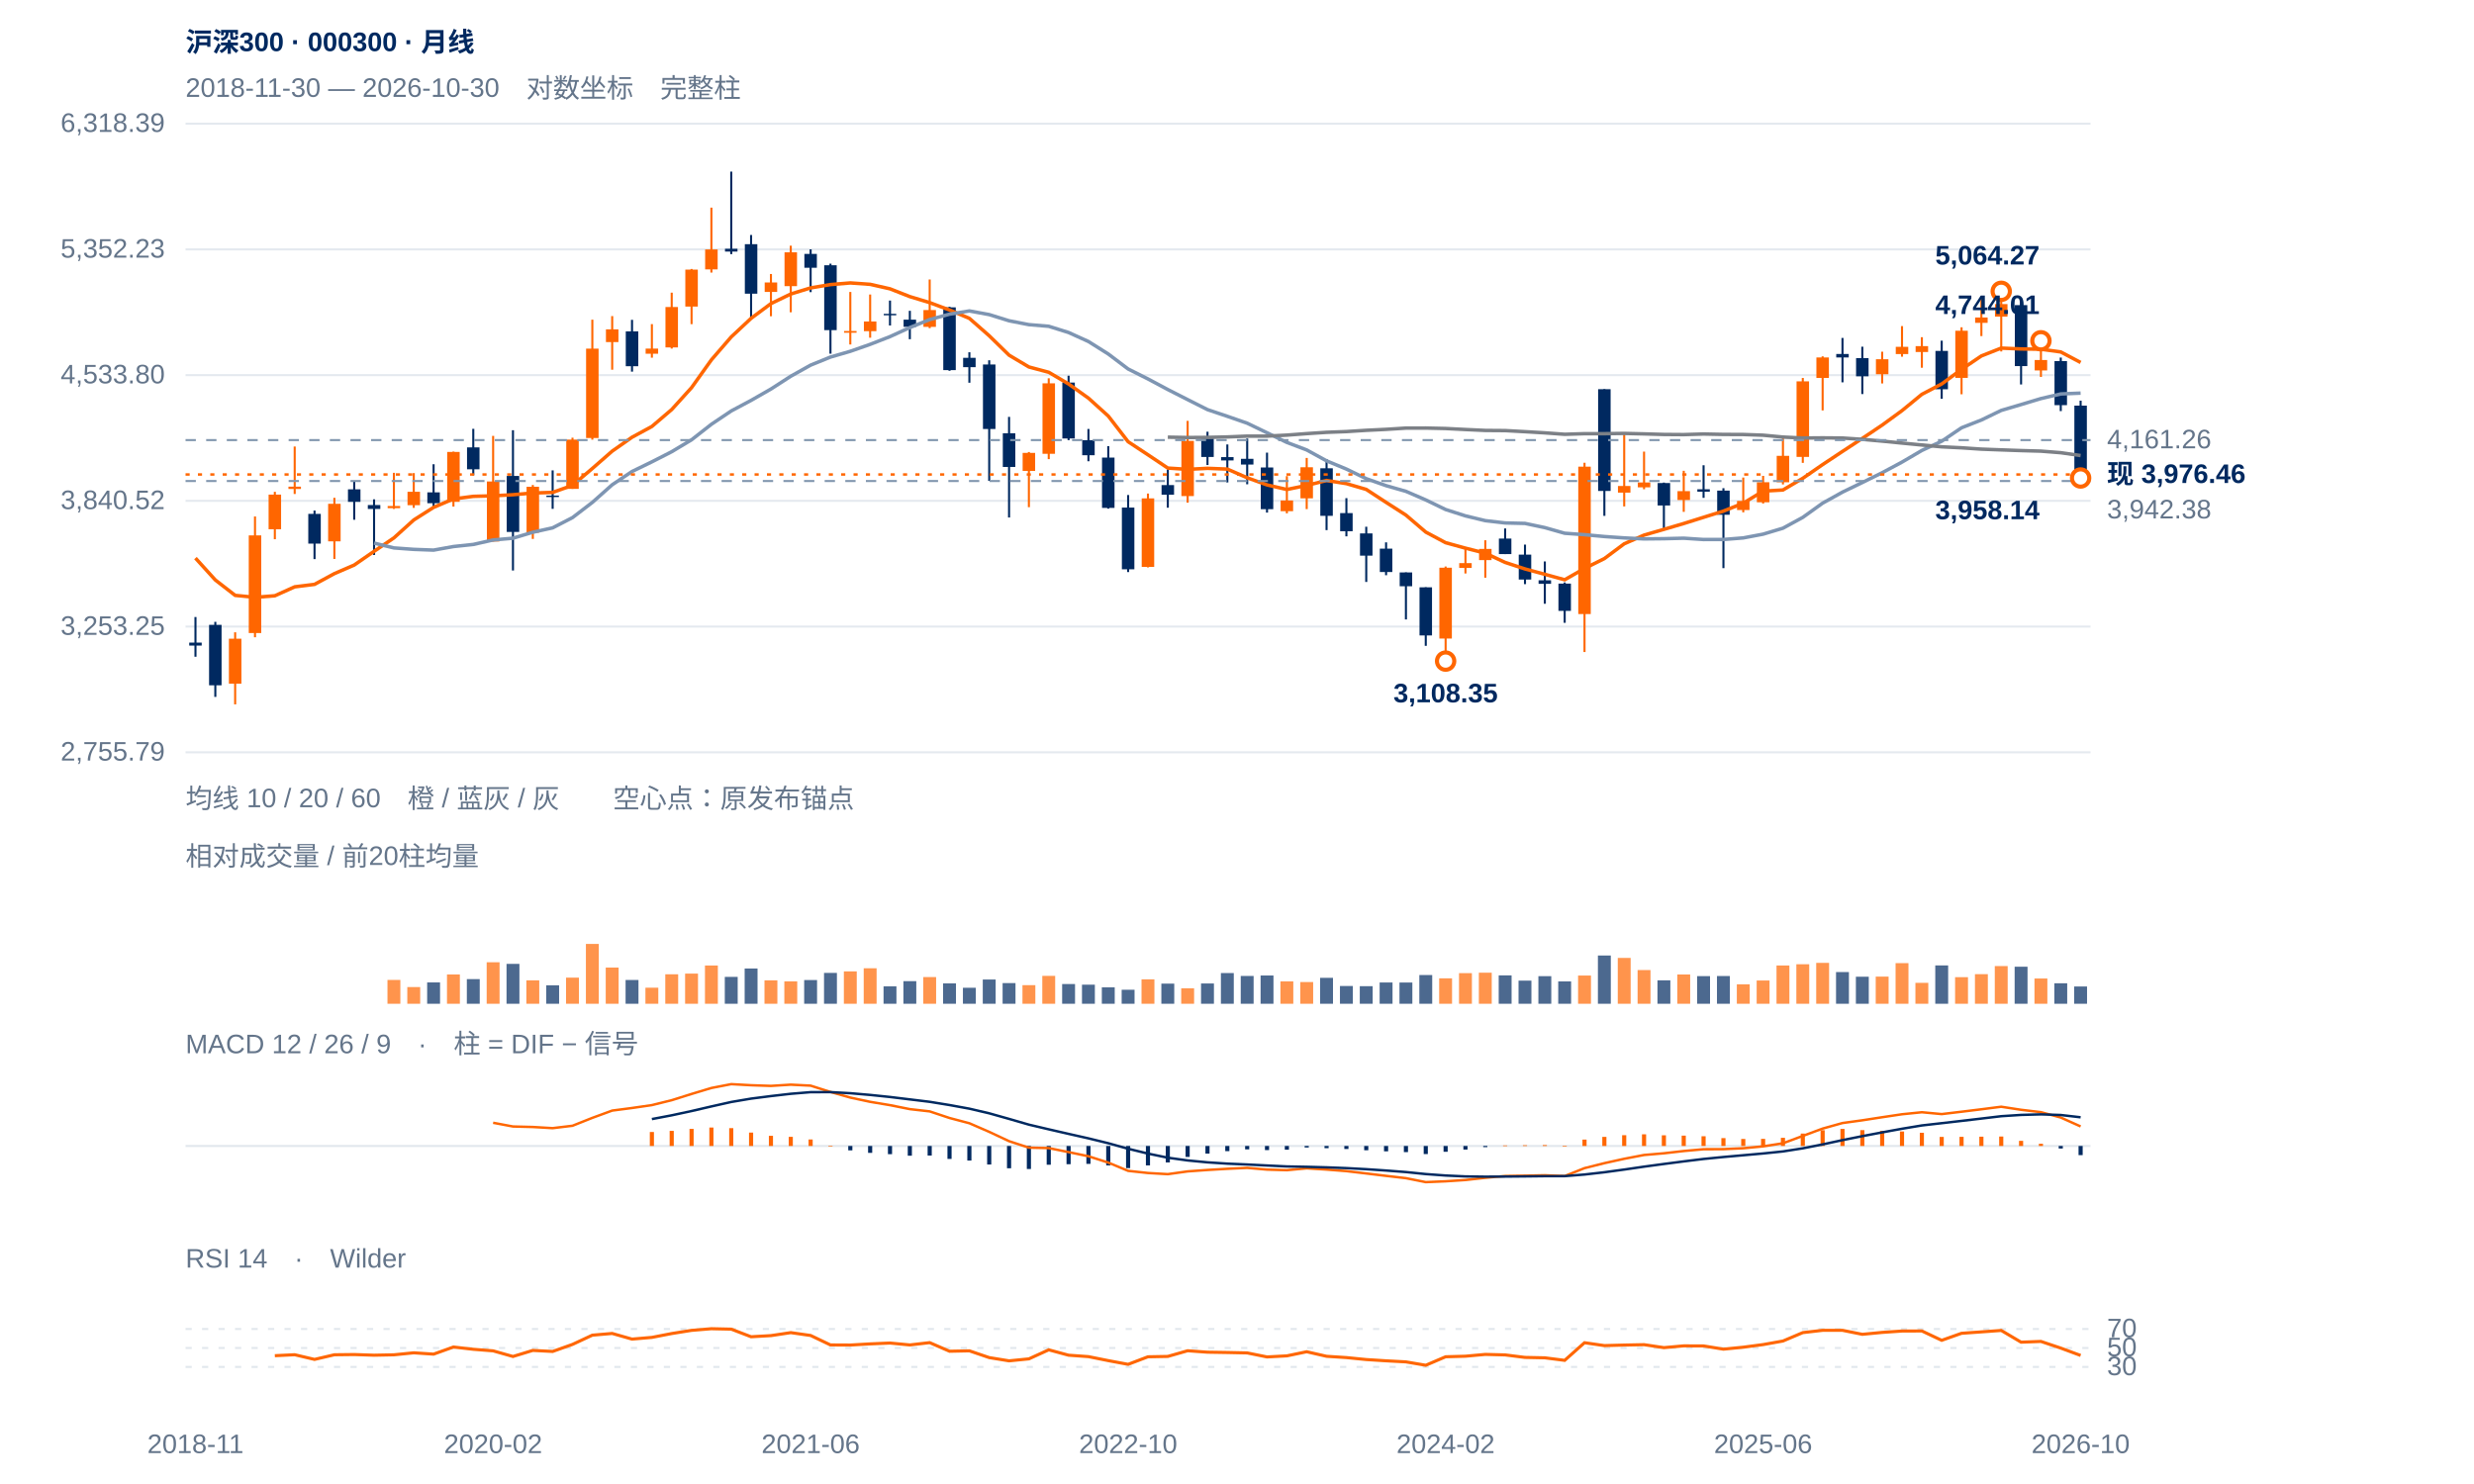
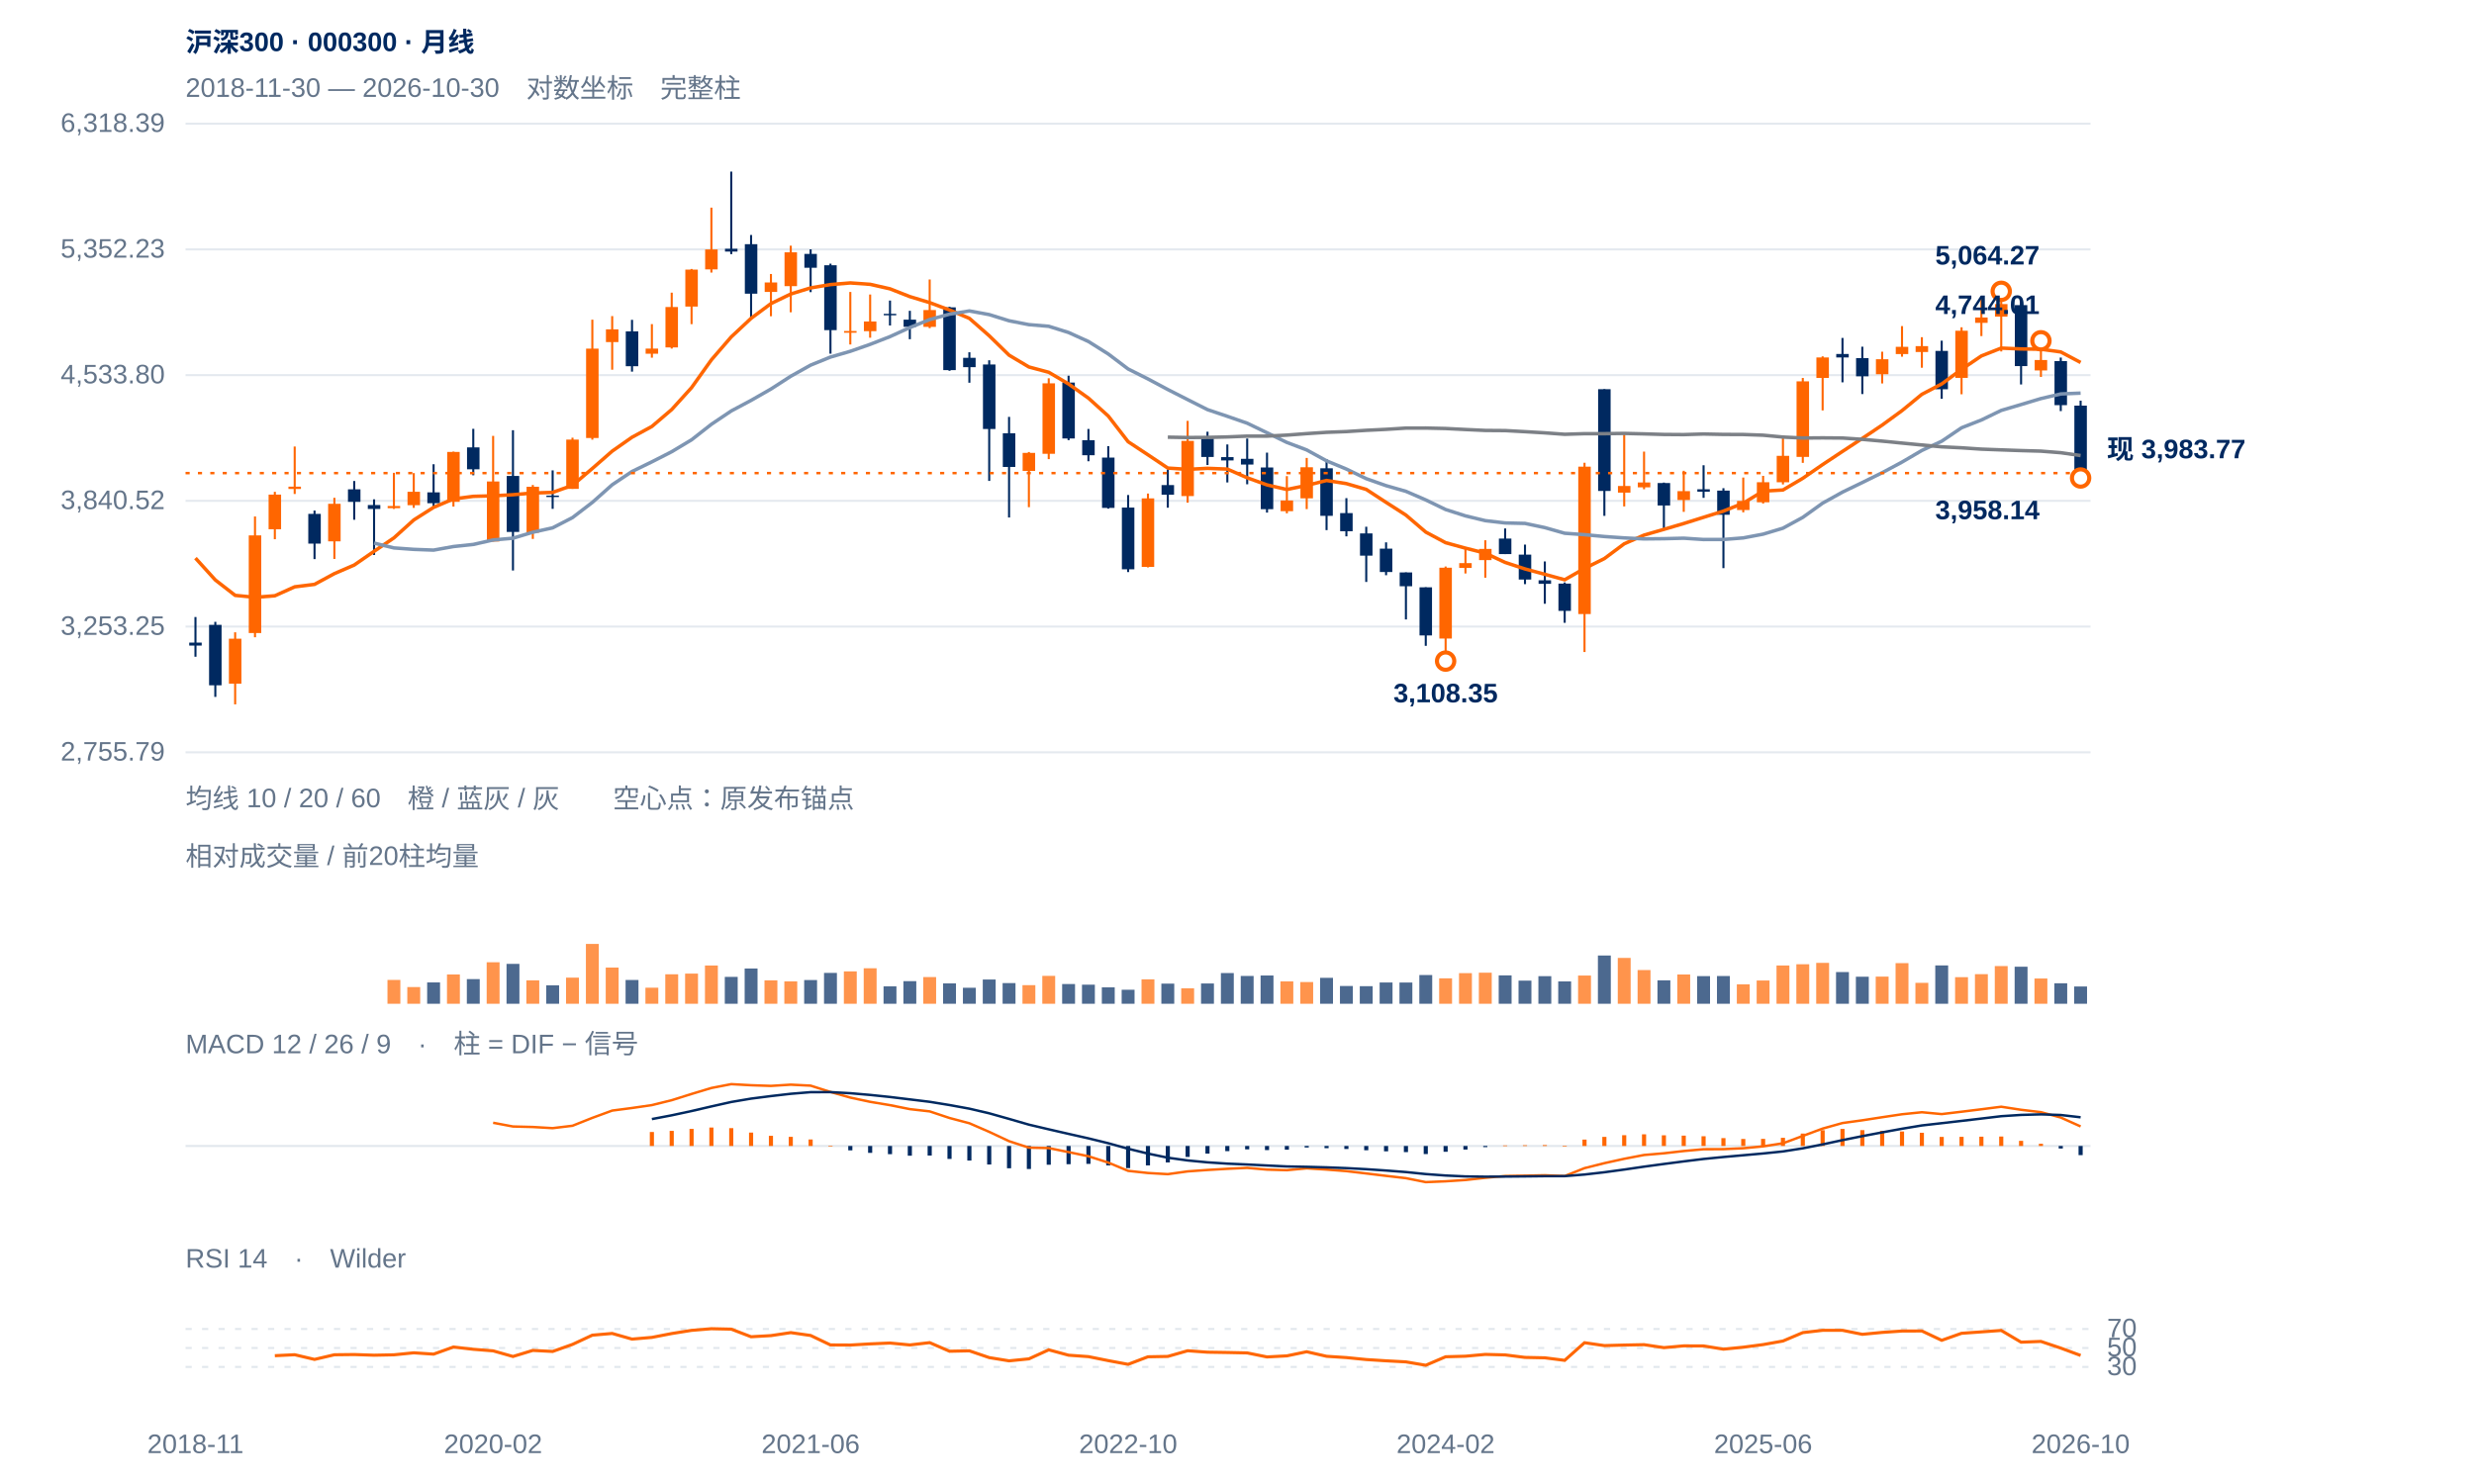
<svg xmlns="http://www.w3.org/2000/svg" viewBox="0 0 1200 720" role="img" aria-label="沪深300 月线 真实价格与结构">
  <style>text{font:13px Microsoft YaHei,Arial,sans-serif;fill:#64758a}.b{font-weight:700;fill:#002960}</style>
  <rect width="100%" height="100%" fill="#fff" />
  <text x="90.00" y="25.00" text-anchor="start" class="b">沪深300 · 000300 · 月线</text>
  <text x="90.00" y="47.00" text-anchor="start">2018-11-30 — 2026-10-30　对数坐标　完整柱</text>
  <polyline points="90.00,365.00 1014.00,365.00" fill="none" stroke="#e4e9ef" stroke-width="1" />
  <text x="80.00" y="369.00" text-anchor="end">2,755.79</text>
  <polyline points="90.00,304.00 1014.00,304.00" fill="none" stroke="#e4e9ef" stroke-width="1" />
  <text x="80.00" y="308.00" text-anchor="end">3,253.25</text>
  <polyline points="90.00,243.00 1014.00,243.00" fill="none" stroke="#e4e9ef" stroke-width="1" />
  <text x="80.00" y="247.00" text-anchor="end">3,840.52</text>
  <polyline points="90.00,182.00 1014.00,182.00" fill="none" stroke="#e4e9ef" stroke-width="1" />
  <text x="80.00" y="186.00" text-anchor="end">4,533.80</text>
  <polyline points="90.00,121.00 1014.00,121.00" fill="none" stroke="#e4e9ef" stroke-width="1" />
  <text x="80.00" y="125.00" text-anchor="end">5,352.23</text>
  <polyline points="90.00,60.00 1014.00,60.00" fill="none" stroke="#e4e9ef" stroke-width="1" />
  <text x="80.00" y="64.00" text-anchor="end">6,318.39</text>
  <g>
    <path d="M94.81,299.36V318.63" stroke="#002960" />
    <rect x="91.78" y="311.77" width="6.06" height="1.45" fill="#002960" />
  </g>
  <g>
    <path d="M104.44,301.70V338.12" stroke="#002960" />
    <rect x="101.41" y="303.16" width="6.06" height="29.33" fill="#002960" />
  </g>
  <g>
    <path d="M114.06,306.77V341.74" stroke="#FF6600" />
    <rect x="111.03" y="309.88" width="6.06" height="21.83" fill="#FF6600" />
  </g>
  <g>
    <path d="M123.69,250.58V309.18" stroke="#FF6600" />
    <rect x="120.66" y="259.76" width="6.06" height="47.37" fill="#FF6600" />
  </g>
  <g>
    <path d="M133.31,238.62V261.62" stroke="#FF6600" />
    <rect x="130.28" y="239.97" width="6.06" height="16.81" fill="#FF6600" />
  </g>
  <g>
    <path d="M142.94,216.64V239.67" stroke="#FF6600" />
    <rect x="139.91" y="236.11" width="6.06" height="1.13" fill="#FF6600" />
  </g>
  <g>
    <path d="M152.56,247.71V271.27" stroke="#002960" />
    <rect x="149.53" y="249.32" width="6.06" height="14.43" fill="#002960" />
  </g>
  <g>
    <path d="M162.19,241.51V271.19" stroke="#FF6600" />
    <rect x="159.16" y="244.43" width="6.06" height="18.22" fill="#FF6600" />
  </g>
  <g>
    <path d="M171.81,233.37V252.17" stroke="#002960" />
    <rect x="168.78" y="237.41" width="6.06" height="6.08" fill="#002960" />
  </g>
  <g>
    <path d="M181.44,242.26V269.25" stroke="#002960" />
    <rect x="178.41" y="245.03" width="6.06" height="1.90" fill="#002960" />
  </g>
  <g>
    <path d="M191.06,229.40V246.92" stroke="#FF6600" />
    <rect x="188.03" y="245.50" width="6.06" height="1.05" fill="#FF6600" />
  </g>
  <g>
    <path d="M200.69,229.54V246.41" stroke="#FF6600" />
    <rect x="197.66" y="238.60" width="6.06" height="6.50" fill="#FF6600" />
  </g>
  <g>
    <path d="M210.31,225.24V246.43" stroke="#002960" />
    <rect x="207.28" y="238.88" width="6.06" height="5.26" fill="#002960" />
  </g>
  <g>
    <path d="M219.94,219.13V245.78" stroke="#FF6600" />
    <rect x="216.91" y="219.27" width="6.06" height="24.20" fill="#FF6600" />
  </g>
  <g>
    <path d="M229.56,208.06V230.59" stroke="#002960" />
    <rect x="226.53" y="217.06" width="6.06" height="10.63" fill="#002960" />
  </g>
  <g>
    <path d="M239.19,211.48V262.72" stroke="#FF6600" />
    <rect x="236.16" y="233.60" width="6.06" height="29.12" fill="#FF6600" />
  </g>
  <g>
    <path d="M248.81,208.73V276.79" stroke="#002960" />
    <rect x="245.78" y="230.92" width="6.06" height="27.16" fill="#002960" />
  </g>
  <g>
    <path d="M258.44,235.31V261.47" stroke="#FF6600" />
    <rect x="255.41" y="236.17" width="6.06" height="22.30" fill="#FF6600" />
  </g>
  <g>
    <path d="M268.06,228.22V246.88" stroke="#002960" />
    <rect x="265.03" y="240.45" width="6.06" height="0.70" fill="#002960" />
  </g>
  <g>
    <path d="M277.69,212.36V237.19" stroke="#FF6600" />
    <rect x="274.66" y="213.28" width="6.06" height="23.91" fill="#FF6600" />
  </g>
  <g>
    <path d="M287.31,155.10V213.32" stroke="#FF6600" />
    <rect x="284.28" y="169.15" width="6.06" height="43.36" fill="#FF6600" />
  </g>
  <g>
    <path d="M296.94,153.36V179.38" stroke="#FF6600" />
    <rect x="293.91" y="159.79" width="6.06" height="6.18" fill="#FF6600" />
  </g>
  <g>
    <path d="M306.56,155.18V180.31" stroke="#002960" />
    <rect x="303.53" y="160.77" width="6.06" height="16.91" fill="#002960" />
  </g>
  <g>
    <path d="M316.19,157.25V173.54" stroke="#FF6600" />
    <rect x="313.16" y="169.13" width="6.06" height="2.49" fill="#FF6600" />
  </g>
  <g>
    <path d="M325.81,141.99V169.12" stroke="#FF6600" />
    <rect x="322.78" y="148.96" width="6.06" height="19.60" fill="#FF6600" />
  </g>
  <g>
    <path d="M335.44,130.50V157.27" stroke="#FF6600" />
    <rect x="332.41" y="130.81" width="6.06" height="17.93" fill="#FF6600" />
  </g>
  <g>
    <path d="M345.06,100.74V132.25" stroke="#FF6600" />
    <rect x="342.03" y="121.02" width="6.06" height="9.68" fill="#FF6600" />
  </g>
  <g>
    <path d="M354.69,83.26V123.30" stroke="#002960" />
    <rect x="351.66" y="120.68" width="6.06" height="1.38" fill="#002960" />
  </g>
  <g>
    <path d="M364.31,114.01V154.68" stroke="#002960" />
    <rect x="361.28" y="118.47" width="6.06" height="24.02" fill="#002960" />
  </g>
  <g>
    <path d="M373.94,132.94V153.43" stroke="#FF6600" />
    <rect x="370.91" y="137.05" width="6.06" height="4.59" fill="#FF6600" />
  </g>
  <g>
    <path d="M383.56,119.20V151.51" stroke="#FF6600" />
    <rect x="380.53" y="122.42" width="6.06" height="16.41" fill="#FF6600" />
  </g>
  <g>
    <path d="M393.19,120.97V141.74" stroke="#002960" />
    <rect x="390.16" y="123.19" width="6.06" height="6.72" fill="#002960" />
  </g>
  <g>
    <path d="M402.81,127.93V171.60" stroke="#002960" />
    <rect x="399.78" y="128.70" width="6.06" height="31.47" fill="#002960" />
  </g>
  <g>
    <path d="M412.44,141.65V167.14" stroke="#FF6600" />
    <rect x="409.41" y="160.60" width="6.06" height="0.83" fill="#FF6600" />
  </g>
  <g>
    <path d="M422.06,142.89V163.85" stroke="#FF6600" />
    <rect x="419.03" y="155.98" width="6.06" height="4.69" fill="#FF6600" />
  </g>
  <g>
    <path d="M431.69,145.83V157.92" stroke="#002960" />
    <rect x="428.66" y="152.27" width="6.06" height="0.70" fill="#002960" />
  </g>
  <g>
    <path d="M441.31,150.80V164.57" stroke="#002960" />
    <rect x="438.28" y="155.09" width="6.06" height="3.49" fill="#002960" />
  </g>
  <g>
    <path d="M450.94,135.60V159.20" stroke="#FF6600" />
    <rect x="447.91" y="150.43" width="6.06" height="8.16" fill="#FF6600" />
  </g>
  <g>
    <path d="M460.56,148.87V179.90" stroke="#002960" />
    <rect x="457.53" y="149.12" width="6.06" height="30.45" fill="#002960" />
  </g>
  <g>
    <path d="M470.19,170.91V185.69" stroke="#002960" />
    <rect x="467.16" y="173.60" width="6.06" height="4.54" fill="#002960" />
  </g>
  <g>
    <path d="M479.81,174.80V233.33" stroke="#002960" />
    <rect x="476.78" y="176.84" width="6.06" height="31.30" fill="#002960" />
  </g>
  <g>
    <path d="M489.44,202.26V251.07" stroke="#002960" />
    <rect x="486.41" y="210.21" width="6.06" height="16.34" fill="#002960" />
  </g>
  <g>
    <path d="M499.06,219.31V246.07" stroke="#FF6600" />
    <rect x="496.03" y="219.73" width="6.06" height="8.74" fill="#FF6600" />
  </g>
  <g>
    <path d="M508.69,183.53V222.76" stroke="#FF6600" />
    <rect x="505.66" y="185.98" width="6.06" height="34.19" fill="#FF6600" />
  </g>
  <g>
    <path d="M518.31,182.28V213.55" stroke="#002960" />
    <rect x="515.28" y="185.61" width="6.06" height="27.13" fill="#002960" />
  </g>
  <g>
    <path d="M527.94,208.12V223.79" stroke="#002960" />
    <rect x="524.91" y="213.57" width="6.06" height="7.30" fill="#002960" />
  </g>
  <g>
    <path d="M537.56,216.46V246.78" stroke="#002960" />
    <rect x="534.53" y="222.01" width="6.06" height="24.41" fill="#002960" />
  </g>
  <g>
    <path d="M547.19,240.17V277.55" stroke="#002960" />
    <rect x="544.16" y="246.26" width="6.06" height="29.95" fill="#002960" />
  </g>
  <g>
    <path d="M556.81,239.46V275.28" stroke="#FF6600" />
    <rect x="553.78" y="241.80" width="6.06" height="33.25" fill="#FF6600" />
  </g>
  <g>
    <path d="M566.44,227.74V246.32" stroke="#002960" />
    <rect x="563.41" y="235.35" width="6.06" height="4.68" fill="#002960" />
  </g>
  <g>
    <path d="M576.06,204.19V243.89" stroke="#FF6600" />
    <rect x="573.03" y="213.91" width="6.06" height="26.77" fill="#FF6600" />
  </g>
  <g>
    <path d="M585.69,209.46V225.62" stroke="#002960" />
    <rect x="582.66" y="212.73" width="6.06" height="8.98" fill="#002960" />
  </g>
  <g>
    <path d="M595.31,215.64V234.07" stroke="#002960" />
    <rect x="592.28" y="221.78" width="6.06" height="1.61" fill="#002960" />
  </g>
  <g>
    <path d="M604.94,212.77V234.96" stroke="#002960" />
    <rect x="601.91" y="222.61" width="6.06" height="2.78" fill="#002960" />
  </g>
  <g>
    <path d="M614.56,219.61V248.70" stroke="#002960" />
    <rect x="611.53" y="226.81" width="6.06" height="20.23" fill="#002960" />
  </g>
  <g>
    <path d="M624.19,231.00V249.05" stroke="#FF6600" />
    <rect x="621.16" y="242.82" width="6.06" height="5.19" fill="#FF6600" />
  </g>
  <g>
    <path d="M633.81,222.18V247.01" stroke="#FF6600" />
    <rect x="630.78" y="226.70" width="6.06" height="15.08" fill="#FF6600" />
  </g>
  <g>
    <path d="M643.44,222.73V257.20" stroke="#002960" />
    <rect x="640.41" y="227.20" width="6.06" height="23.07" fill="#002960" />
  </g>
  <g>
    <path d="M653.06,241.69V260.22" stroke="#002960" />
    <rect x="650.03" y="248.94" width="6.06" height="8.80" fill="#002960" />
  </g>
  <g>
    <path d="M662.69,255.56V282.35" stroke="#002960" />
    <rect x="659.66" y="258.80" width="6.06" height="10.79" fill="#002960" />
  </g>
  <g>
    <path d="M672.31,263.14V279.08" stroke="#002960" />
    <rect x="669.28" y="266.19" width="6.06" height="11.34" fill="#002960" />
  </g>
  <g>
    <path d="M681.94,277.73V300.54" stroke="#002960" />
    <rect x="678.91" y="277.73" width="6.06" height="6.70" fill="#002960" />
  </g>
  <g>
    <path d="M691.56,284.95V313.34" stroke="#002960" />
    <rect x="688.53" y="284.95" width="6.06" height="23.35" fill="#002960" />
  </g>
  <g>
    <path d="M701.19,274.86V320.75" stroke="#FF6600" />
    <rect x="698.16" y="275.44" width="6.06" height="34.37" fill="#FF6600" />
  </g>
  <g>
    <path d="M710.81,265.68V278.24" stroke="#FF6600" />
    <rect x="707.78" y="273.21" width="6.06" height="2.34" fill="#FF6600" />
  </g>
  <g>
    <path d="M720.44,262.12V280.29" stroke="#FF6600" />
    <rect x="717.41" y="266.32" width="6.06" height="5.43" fill="#FF6600" />
  </g>
  <g>
    <path d="M730.06,256.40V268.83" stroke="#002960" />
    <rect x="727.03" y="261.30" width="6.06" height="7.53" fill="#002960" />
  </g>
  <g>
    <path d="M739.69,264.23V283.41" stroke="#002960" />
    <rect x="736.66" y="269.09" width="6.06" height="12.09" fill="#002960" />
  </g>
  <g>
    <path d="M749.31,272.40V292.92" stroke="#002960" />
    <rect x="746.28" y="281.54" width="6.06" height="1.72" fill="#002960" />
  </g>
  <g>
    <path d="M758.94,282.59V302.17" stroke="#002960" />
    <rect x="755.91" y="283.15" width="6.06" height="13.23" fill="#002960" />
  </g>
  <g>
    <path d="M768.56,224.51V316.35" stroke="#FF6600" />
    <rect x="765.53" y="226.41" width="6.06" height="71.51" fill="#FF6600" />
  </g>
  <g>
    <path d="M778.19,188.83V250.28" stroke="#002960" />
    <rect x="775.16" y="188.83" width="6.06" height="49.37" fill="#002960" />
  </g>
  <g>
    <path d="M787.81,210.03V245.71" stroke="#FF6600" />
    <rect x="784.78" y="235.79" width="6.06" height="3.22" fill="#FF6600" />
  </g>
  <g>
    <path d="M797.44,219.11V237.37" stroke="#FF6600" />
    <rect x="794.41" y="234.08" width="6.06" height="2.36" fill="#FF6600" />
  </g>
  <g>
    <path d="M807.06,234.14V256.29" stroke="#002960" />
    <rect x="804.03" y="234.36" width="6.06" height="10.89" fill="#002960" />
  </g>
  <g>
    <path d="M816.69,228.42V248.34" stroke="#FF6600" />
    <rect x="813.66" y="238.29" width="6.06" height="4.31" fill="#FF6600" />
  </g>
  <g>
    <path d="M826.31,225.73V241.55" stroke="#002960" />
    <rect x="823.28" y="237.38" width="6.06" height="1.17" fill="#002960" />
  </g>
  <g>
    <path d="M835.94,236.86V275.65" stroke="#002960" />
    <rect x="832.91" y="238.03" width="6.06" height="11.72" fill="#002960" />
  </g>
  <g>
    <path d="M845.56,231.69V248.57" stroke="#FF6600" />
    <rect x="842.53" y="243.03" width="6.06" height="4.42" fill="#FF6600" />
  </g>
  <g>
    <path d="M855.19,230.88V244.29" stroke="#FF6600" />
    <rect x="852.16" y="233.97" width="6.06" height="9.71" fill="#FF6600" />
  </g>
  <g>
    <path d="M864.81,211.41V235.03" stroke="#FF6600" />
    <rect x="861.78" y="221.16" width="6.06" height="12.82" fill="#FF6600" />
  </g>
  <g>
    <path d="M874.44,183.38V224.57" stroke="#FF6600" />
    <rect x="871.41" y="185.02" width="6.06" height="36.66" fill="#FF6600" />
  </g>
  <g>
    <path d="M884.06,172.89V199.12" stroke="#FF6600" />
    <rect x="881.03" y="173.43" width="6.06" height="9.94" fill="#FF6600" />
  </g>
  <g>
    <path d="M893.69,163.96V185.50" stroke="#002960" />
    <rect x="890.66" y="171.74" width="6.06" height="1.69" fill="#002960" />
  </g>
  <g>
    <path d="M903.31,168.21V191.19" stroke="#002960" />
    <rect x="900.28" y="173.75" width="6.06" height="8.83" fill="#002960" />
  </g>
  <g>
    <path d="M912.94,170.64V186.04" stroke="#FF6600" />
    <rect x="909.91" y="174.29" width="6.06" height="7.28" fill="#FF6600" />
  </g>
  <g>
    <path d="M922.56,158.21V173.06" stroke="#FF6600" />
    <rect x="919.53" y="168.27" width="6.06" height="3.51" fill="#FF6600" />
  </g>
  <g>
    <path d="M932.19,163.60V178.42" stroke="#FF6600" />
    <rect x="929.16" y="167.93" width="6.06" height="2.85" fill="#FF6600" />
  </g>
  <g>
    <path d="M941.81,165.29V193.49" stroke="#002960" />
    <rect x="938.78" y="170.25" width="6.06" height="18.60" fill="#002960" />
  </g>
  <g>
    <path d="M951.44,158.79V191.29" stroke="#FF6600" />
    <rect x="948.41" y="160.47" width="6.06" height="22.87" fill="#FF6600" />
  </g>
  <g>
    <path d="M961.06,143.79V163.06" stroke="#FF6600" />
    <rect x="958.03" y="154.04" width="6.06" height="2.60" fill="#FF6600" />
  </g>
  <g>
    <path d="M970.69,141.33V170.52" stroke="#FF6600" />
    <rect x="967.66" y="147.54" width="6.06" height="6.07" fill="#FF6600" />
  </g>
  <g>
    <path d="M980.31,144.75V186.53" stroke="#002960" />
    <rect x="977.28" y="148.04" width="6.06" height="29.58" fill="#002960" />
  </g>
  <g>
    <path d="M989.94,165.34V182.87" stroke="#FF6600" />
    <rect x="986.91" y="174.67" width="6.06" height="5.06" fill="#FF6600" />
  </g>
  <g>
    <path d="M999.56,173.48V199.45" stroke="#002960" />
    <rect x="996.53" y="175.18" width="6.06" height="21.39" fill="#002960" />
  </g>
  <g>
    <path d="M1009.19,194.39V231.91" stroke="#002960" />
    <rect x="1006.16" y="196.80" width="6.06" height="32.58" fill="#002960" />
  </g>
  <polyline points="94.81,270.78 104.44,281.39 114.06,288.86 123.69,289.81 133.31,289.05 142.94,284.72 152.56,283.52 162.19,278.31 171.81,274.15 181.44,267.49 191.06,260.98 200.69,252.28 210.31,246.17 219.94,242.07 229.56,240.82 239.19,240.56 248.81,240.03 258.44,239.20 268.06,238.90 277.69,235.47 287.31,227.30 296.94,218.88 306.56,212.14 316.19,206.91 325.81,198.70 335.44,188.07 345.06,174.59 354.69,163.45 364.31,154.45 373.94,147.30 383.56,142.64 393.19,139.68 402.81,138.07 412.44,137.27 422.06,137.95 431.69,140.13 441.31,143.91 450.94,146.82 460.56,150.41 470.19,154.46 479.81,162.90 489.44,172.31 499.06,178.04 508.69,180.62 518.31,186.29 527.94,193.16 537.56,201.85 547.19,214.31 556.81,220.65 566.44,227.10 576.06,227.71 585.69,227.22 595.31,227.59 604.94,231.80 614.56,235.26 624.19,237.49 633.81,235.51 643.44,233.12 653.06,234.64 662.69,237.45 672.31,243.73 681.94,249.91 691.56,258.15 701.19,263.30 710.81,265.95 720.44,268.38 730.06,272.87 739.69,276.03 749.31,278.63 758.94,281.29 768.56,275.79 778.19,271.01 787.81,263.84 797.44,259.62 807.06,256.83 816.69,254.00 826.31,250.98 835.94,247.97 845.56,244.13 855.19,238.28 864.81,237.73 874.44,232.06 884.06,225.40 893.69,219.01 903.31,212.70 912.94,206.24 922.56,199.22 932.19,191.31 941.81,186.28 951.44,179.20 961.06,172.69 970.69,168.89 980.31,169.30 989.94,169.43 999.56,170.75 1009.19,175.86" fill="none" stroke="#FF6600" stroke-width="1.7" />
  <polyline points="181.44,263.50 191.06,265.84 200.69,266.54 210.31,266.90 219.94,265.17 229.56,264.15 239.19,261.98 248.81,261.13 258.44,258.23 268.06,256.10 277.69,251.13 287.31,243.76 296.94,235.20 306.56,228.76 316.19,224.07 325.81,219.16 335.44,213.38 345.06,205.85 354.69,199.38 364.31,194.26 373.94,188.75 383.56,182.54 393.19,177.15 402.81,173.24 412.44,170.44 422.06,167.07 431.69,163.32 441.31,158.93 450.94,155.04 460.56,152.42 470.19,150.86 479.81,152.63 489.44,155.63 499.06,157.51 508.69,158.31 518.31,161.32 527.94,165.69 537.56,171.74 547.19,179.02 556.81,183.85 566.44,188.99 576.06,193.88 585.69,198.74 595.31,201.98 604.94,205.32 614.56,209.96 624.19,214.66 633.81,218.30 643.44,223.59 653.06,227.58 662.69,232.24 672.31,235.63 681.94,238.39 691.56,242.55 701.19,247.21 710.81,250.29 720.44,252.61 730.06,253.72 739.69,253.95 749.31,255.98 758.94,258.72 768.56,259.41 778.19,260.31 787.81,260.98 797.44,261.46 807.06,261.36 816.69,261.12 826.31,261.76 835.94,261.74 845.56,260.98 855.19,259.16 864.81,256.27 874.44,251.02 884.06,244.11 893.69,238.76 903.31,234.11 912.94,229.35 922.56,224.19 932.19,218.55 941.81,214.07 951.44,207.55 961.06,203.77 970.69,199.12 980.31,196.28 989.94,193.38 999.56,191.13 1009.19,190.73" fill="none" stroke="#7e95b2" stroke-width="1.7" />
  <polyline points="566.44,212.10 576.06,212.28 585.69,212.21 595.31,211.99 604.94,211.59 614.56,211.59 624.19,211.11 633.81,210.38 643.44,209.75 653.06,209.39 662.69,208.78 672.31,208.31 681.94,207.70 691.56,207.68 701.19,207.90 710.81,208.39 720.44,208.84 730.06,208.91 739.69,209.44 749.31,210.01 758.94,210.71 768.56,210.41 778.19,210.41 787.81,210.28 797.44,210.51 807.06,210.79 816.69,210.86 826.31,210.57 835.94,210.77 845.56,210.81 855.19,211.15 864.81,212.05 874.44,212.52 884.06,212.44 893.69,212.52 903.31,213.16 912.94,214.02 922.56,214.97 932.19,215.90 941.81,216.79 951.44,217.26 961.06,217.91 970.69,218.27 980.31,218.61 989.94,218.88 999.56,219.64 1009.19,221.02" fill="none" stroke="#7c8086" stroke-width="1.7" />
-   <polyline points="90.00,233.38 1014.00,233.38" fill="none" stroke="#8196ae" stroke-width="1" stroke-dasharray="5 5" />
-   <text x="1022.00" y="251.52" text-anchor="start">3,942.38</text>
-   <polyline points="90.00,213.52 1014.00,213.52" fill="none" stroke="#8196ae" stroke-width="1" stroke-dasharray="5 5" />
-   <text x="1022.00" y="217.52" text-anchor="start">4,161.26</text>
-   <polyline points="90.00,230.21 1014.00,230.21" fill="none" stroke="#FF6600" stroke-width="1.2" stroke-dasharray="2 4" />
-   <text x="1022.00" y="234.52" text-anchor="start" class="b">现 3,976.46</text>
+   <polyline points="90.00,229.54 1014.00,229.54" fill="none" stroke="#FF6600" stroke-width="1.2" stroke-dasharray="2 4" />
+   <text x="1022.00" y="222.54" text-anchor="start" class="b">现 3,983.77</text>
  <circle cx="701.19" cy="320.75" r="4.2" fill="#fff" stroke="#FF6600" stroke-width="2" />
  <text x="701.19" y="340.75" text-anchor="middle" class="b">3,108.35</text>
  <circle cx="970.69" cy="141.33" r="4.2" fill="#fff" stroke="#FF6600" stroke-width="2" />
  <text x="964.00" y="128.33" text-anchor="middle" class="b">5,064.27</text>
  <circle cx="989.94" cy="165.34" r="4.2" fill="#fff" stroke="#FF6600" stroke-width="2" />
  <text x="964.00" y="152.34" text-anchor="middle" class="b">4,744.01</text>
  <circle cx="1009.19" cy="231.91" r="4.2" fill="#fff" stroke="#FF6600" stroke-width="2" />
  <text x="964.00" y="251.91" text-anchor="middle" class="b">3,958.14</text>
  <text x="90.00" y="392.00" text-anchor="start">均线 10 / 20 / 60　橙 / 蓝灰 / 灰　　空心点：原发布锚点</text>
  <text x="90.00" y="420.00" text-anchor="start">相对成交量 / 前20柱均量</text>
  <rect x="187.94" y="475.44" width="6.25" height="11.56" fill="#FF6600" opacity=".7" />
  <rect x="197.56" y="478.90" width="6.25" height="8.10" fill="#FF6600" opacity=".7" />
  <rect x="207.19" y="476.65" width="6.25" height="10.35" fill="#002960" opacity=".7" />
  <rect x="216.81" y="472.79" width="6.25" height="14.21" fill="#FF6600" opacity=".7" />
  <rect x="226.44" y="475.04" width="6.25" height="11.96" fill="#002960" opacity=".7" />
  <rect x="236.06" y="466.86" width="6.25" height="20.14" fill="#FF6600" opacity=".7" />
  <rect x="245.69" y="467.65" width="6.25" height="19.35" fill="#002960" opacity=".7" />
  <rect x="255.31" y="475.64" width="6.25" height="11.36" fill="#FF6600" opacity=".7" />
  <rect x="264.94" y="478.05" width="6.25" height="8.95" fill="#002960" opacity=".7" />
  <rect x="274.56" y="474.33" width="6.25" height="12.67" fill="#FF6600" opacity=".7" />
  <rect x="284.19" y="457.97" width="6.25" height="29.03" fill="#FF6600" opacity=".7" />
  <rect x="293.81" y="469.44" width="6.25" height="17.56" fill="#FF6600" opacity=".7" />
  <rect x="303.44" y="475.46" width="6.25" height="11.54" fill="#002960" opacity=".7" />
  <rect x="313.06" y="479.21" width="6.25" height="7.79" fill="#FF6600" opacity=".7" />
  <rect x="322.69" y="472.70" width="6.25" height="14.30" fill="#FF6600" opacity=".7" />
  <rect x="332.31" y="472.37" width="6.25" height="14.63" fill="#FF6600" opacity=".7" />
  <rect x="341.94" y="468.44" width="6.25" height="18.56" fill="#FF6600" opacity=".7" />
  <rect x="351.56" y="473.96" width="6.25" height="13.04" fill="#002960" opacity=".7" />
  <rect x="361.19" y="469.90" width="6.25" height="17.10" fill="#002960" opacity=".7" />
  <rect x="370.81" y="475.64" width="6.25" height="11.36" fill="#FF6600" opacity=".7" />
  <rect x="380.44" y="476.14" width="6.25" height="10.86" fill="#FF6600" opacity=".7" />
  <rect x="390.06" y="475.49" width="6.25" height="11.51" fill="#002960" opacity=".7" />
  <rect x="399.69" y="472.03" width="6.25" height="14.97" fill="#002960" opacity=".7" />
  <rect x="409.31" y="471.29" width="6.25" height="15.71" fill="#FF6600" opacity=".7" />
  <rect x="418.94" y="469.78" width="6.25" height="17.22" fill="#FF6600" opacity=".7" />
  <rect x="428.56" y="478.55" width="6.25" height="8.45" fill="#002960" opacity=".7" />
  <rect x="438.19" y="476.03" width="6.25" height="10.97" fill="#002960" opacity=".7" />
  <rect x="447.81" y="474.05" width="6.25" height="12.95" fill="#FF6600" opacity=".7" />
  <rect x="457.44" y="477.12" width="6.25" height="9.88" fill="#002960" opacity=".7" />
  <rect x="467.06" y="479.24" width="6.25" height="7.76" fill="#002960" opacity=".7" />
  <rect x="476.69" y="475.24" width="6.25" height="11.76" fill="#002960" opacity=".7" />
  <rect x="486.31" y="476.97" width="6.25" height="10.03" fill="#002960" opacity=".7" />
  <rect x="495.94" y="477.97" width="6.25" height="9.03" fill="#FF6600" opacity=".7" />
  <rect x="505.56" y="473.47" width="6.25" height="13.53" fill="#FF6600" opacity=".7" />
  <rect x="515.19" y="477.43" width="6.25" height="9.57" fill="#002960" opacity=".7" />
  <rect x="524.81" y="477.74" width="6.25" height="9.26" fill="#002960" opacity=".7" />
  <rect x="534.44" y="479.04" width="6.25" height="7.96" fill="#002960" opacity=".7" />
  <rect x="544.06" y="480.20" width="6.25" height="6.80" fill="#002960" opacity=".7" />
  <rect x="553.69" y="475.15" width="6.25" height="11.85" fill="#FF6600" opacity=".7" />
  <rect x="563.31" y="477.23" width="6.25" height="9.77" fill="#002960" opacity=".7" />
  <rect x="572.94" y="479.51" width="6.25" height="7.49" fill="#FF6600" opacity=".7" />
  <rect x="582.56" y="477.16" width="6.25" height="9.84" fill="#002960" opacity=".7" />
  <rect x="592.19" y="472.10" width="6.25" height="14.90" fill="#002960" opacity=".7" />
  <rect x="601.81" y="473.51" width="6.25" height="13.49" fill="#002960" opacity=".7" />
  <rect x="611.44" y="473.29" width="6.25" height="13.71" fill="#002960" opacity=".7" />
  <rect x="621.06" y="476.15" width="6.25" height="10.85" fill="#FF6600" opacity=".7" />
  <rect x="630.69" y="476.46" width="6.25" height="10.54" fill="#FF6600" opacity=".7" />
  <rect x="640.31" y="474.42" width="6.25" height="12.58" fill="#002960" opacity=".7" />
  <rect x="649.94" y="478.38" width="6.25" height="8.62" fill="#002960" opacity=".7" />
  <rect x="659.56" y="478.47" width="6.25" height="8.53" fill="#002960" opacity=".7" />
  <rect x="669.19" y="476.68" width="6.25" height="10.32" fill="#002960" opacity=".7" />
  <rect x="678.81" y="476.70" width="6.25" height="10.30" fill="#002960" opacity=".7" />
  <rect x="688.44" y="473.06" width="6.25" height="13.94" fill="#002960" opacity=".7" />
  <rect x="698.06" y="474.66" width="6.25" height="12.34" fill="#FF6600" opacity=".7" />
  <rect x="707.69" y="472.14" width="6.25" height="14.86" fill="#FF6600" opacity=".7" />
  <rect x="717.31" y="471.93" width="6.25" height="15.07" fill="#FF6600" opacity=".7" />
  <rect x="726.94" y="473.23" width="6.25" height="13.77" fill="#002960" opacity=".7" />
  <rect x="736.56" y="475.78" width="6.25" height="11.22" fill="#002960" opacity=".7" />
  <rect x="746.19" y="473.61" width="6.25" height="13.39" fill="#002960" opacity=".7" />
  <rect x="755.81" y="476.16" width="6.25" height="10.84" fill="#002960" opacity=".7" />
  <rect x="765.44" y="473.31" width="6.25" height="13.69" fill="#FF6600" opacity=".7" />
  <rect x="775.06" y="463.59" width="6.25" height="23.41" fill="#002960" opacity=".7" />
  <rect x="784.69" y="464.76" width="6.25" height="22.24" fill="#FF6600" opacity=".7" />
  <rect x="794.31" y="470.65" width="6.25" height="16.35" fill="#FF6600" opacity=".7" />
  <rect x="803.94" y="475.63" width="6.25" height="11.37" fill="#002960" opacity=".7" />
  <rect x="813.56" y="472.80" width="6.25" height="14.20" fill="#FF6600" opacity=".7" />
  <rect x="823.19" y="473.59" width="6.25" height="13.41" fill="#002960" opacity=".7" />
  <rect x="832.81" y="473.54" width="6.25" height="13.46" fill="#002960" opacity=".7" />
  <rect x="842.44" y="477.58" width="6.25" height="9.42" fill="#FF6600" opacity=".7" />
  <rect x="852.06" y="475.72" width="6.25" height="11.28" fill="#FF6600" opacity=".7" />
  <rect x="861.69" y="468.43" width="6.25" height="18.57" fill="#FF6600" opacity=".7" />
  <rect x="871.31" y="467.83" width="6.25" height="19.17" fill="#FF6600" opacity=".7" />
  <rect x="880.94" y="467.16" width="6.25" height="19.84" fill="#FF6600" opacity=".7" />
  <rect x="890.56" y="471.62" width="6.25" height="15.38" fill="#002960" opacity=".7" />
  <rect x="900.19" y="473.88" width="6.25" height="13.12" fill="#002960" opacity=".7" />
  <rect x="909.81" y="473.83" width="6.25" height="13.17" fill="#FF6600" opacity=".7" />
  <rect x="919.44" y="467.29" width="6.25" height="19.71" fill="#FF6600" opacity=".7" />
  <rect x="929.06" y="476.85" width="6.25" height="10.15" fill="#FF6600" opacity=".7" />
  <rect x="938.69" y="468.40" width="6.25" height="18.60" fill="#002960" opacity=".7" />
  <rect x="948.31" y="474.10" width="6.25" height="12.90" fill="#FF6600" opacity=".7" />
  <rect x="957.94" y="472.64" width="6.25" height="14.36" fill="#FF6600" opacity=".7" />
  <rect x="967.56" y="468.71" width="6.25" height="18.29" fill="#FF6600" opacity=".7" />
  <rect x="977.19" y="469.03" width="6.25" height="17.97" fill="#002960" opacity=".7" />
  <rect x="986.81" y="474.75" width="6.25" height="12.25" fill="#FF6600" opacity=".7" />
  <rect x="996.44" y="477.06" width="6.25" height="9.94" fill="#002960" opacity=".7" />
  <rect x="1006.06" y="478.62" width="6.25" height="8.38" fill="#002960" opacity=".7" />
  <text x="90.00" y="511.00" text-anchor="start">MACD 12 / 26 / 9　·　柱 = DIF − 信号</text>
  <polyline points="90.00,556.00 1014.00,556.00" fill="none" stroke="#e1e7ed" stroke-width="1" />
  <rect x="315.19" y="549.22" width="2" height="6.78" fill="#FF6600" />
  <rect x="324.81" y="548.67" width="2" height="7.33" fill="#FF6600" />
  <rect x="334.44" y="547.71" width="2" height="8.29" fill="#FF6600" />
  <rect x="344.06" y="547.05" width="2" height="8.95" fill="#FF6600" />
  <rect x="353.69" y="547.35" width="2" height="8.65" fill="#FF6600" />
  <rect x="363.31" y="549.50" width="2" height="6.50" fill="#FF6600" />
  <rect x="372.94" y="551.06" width="2" height="4.94" fill="#FF6600" />
  <rect x="382.56" y="551.57" width="2" height="4.43" fill="#FF6600" />
  <rect x="392.19" y="552.84" width="2" height="3.16" fill="#FF6600" />
  <rect x="401.81" y="555.92" width="2" height="0.30" fill="#FF6600" />
  <rect x="411.44" y="556.00" width="2" height="2.12" fill="#002960" />
  <rect x="421.06" y="556.00" width="2" height="3.34" fill="#002960" />
  <rect x="430.69" y="556.00" width="2" height="3.97" fill="#002960" />
  <rect x="440.31" y="556.00" width="2" height="4.72" fill="#002960" />
  <rect x="449.94" y="556.00" width="2" height="4.65" fill="#002960" />
  <rect x="459.56" y="556.00" width="2" height="6.28" fill="#002960" />
  <rect x="469.19" y="556.00" width="2" height="7.07" fill="#002960" />
  <rect x="478.81" y="556.00" width="2" height="8.99" fill="#002960" />
  <rect x="488.44" y="556.00" width="2" height="10.81" fill="#002960" />
  <rect x="498.06" y="556.00" width="2" height="11.17" fill="#002960" />
  <rect x="507.69" y="556.00" width="2" height="9.10" fill="#002960" />
  <rect x="517.31" y="556.00" width="2" height="8.84" fill="#002960" />
  <rect x="526.94" y="556.00" width="2" height="8.68" fill="#002960" />
  <rect x="536.56" y="556.00" width="2" height="9.41" fill="#002960" />
  <rect x="546.19" y="556.00" width="2" height="10.73" fill="#002960" />
  <rect x="555.81" y="556.00" width="2" height="9.42" fill="#002960" />
  <rect x="565.44" y="556.00" width="2" height="7.98" fill="#002960" />
  <rect x="575.06" y="556.00" width="2" height="5.31" fill="#002960" />
  <rect x="584.69" y="556.00" width="2" height="3.70" fill="#002960" />
  <rect x="594.31" y="556.00" width="2" height="2.50" fill="#002960" />
  <rect x="603.94" y="556.00" width="2" height="1.64" fill="#002960" />
  <rect x="613.56" y="556.00" width="2" height="1.99" fill="#002960" />
  <rect x="623.19" y="556.00" width="2" height="1.81" fill="#002960" />
  <rect x="632.81" y="556.00" width="2" height="0.73" fill="#002960" />
  <rect x="642.44" y="556.00" width="2" height="1.06" fill="#002960" />
  <rect x="652.06" y="556.00" width="2" height="1.46" fill="#002960" />
  <rect x="661.69" y="556.00" width="2" height="2.07" fill="#002960" />
  <rect x="671.31" y="556.00" width="2" height="2.59" fill="#002960" />
  <rect x="680.94" y="556.00" width="2" height="2.97" fill="#002960" />
  <rect x="690.56" y="556.00" width="2" height="3.92" fill="#002960" />
  <rect x="700.19" y="556.00" width="2" height="2.81" fill="#002960" />
  <rect x="709.81" y="556.00" width="2" height="1.74" fill="#002960" />
  <rect x="719.44" y="556.00" width="2" height="0.54" fill="#002960" />
  <rect x="729.06" y="555.74" width="2" height="0.30" fill="#FF6600" />
  <rect x="738.69" y="555.65" width="2" height="0.35" fill="#FF6600" />
  <rect x="748.31" y="555.57" width="2" height="0.43" fill="#FF6600" />
  <rect x="757.94" y="555.96" width="2" height="0.30" fill="#FF6600" />
  <rect x="767.56" y="552.90" width="2" height="3.10" fill="#FF6600" />
  <rect x="777.19" y="551.59" width="2" height="4.41" fill="#FF6600" />
  <rect x="786.81" y="550.77" width="2" height="5.23" fill="#FF6600" />
  <rect x="796.44" y="550.34" width="2" height="5.66" fill="#FF6600" />
  <rect x="806.06" y="550.82" width="2" height="5.18" fill="#FF6600" />
  <rect x="815.69" y="550.98" width="2" height="5.02" fill="#FF6600" />
  <rect x="825.31" y="551.28" width="2" height="4.72" fill="#FF6600" />
  <rect x="834.94" y="552.19" width="2" height="3.81" fill="#FF6600" />
  <rect x="844.56" y="552.60" width="2" height="3.40" fill="#FF6600" />
  <rect x="854.19" y="552.56" width="2" height="3.44" fill="#FF6600" />
  <rect x="863.81" y="552.04" width="2" height="3.96" fill="#FF6600" />
  <rect x="873.44" y="549.98" width="2" height="6.02" fill="#FF6600" />
  <rect x="883.06" y="548.34" width="2" height="7.66" fill="#FF6600" />
  <rect x="892.69" y="547.72" width="2" height="8.28" fill="#FF6600" />
  <rect x="902.31" y="548.31" width="2" height="7.69" fill="#FF6600" />
  <rect x="911.94" y="548.66" width="2" height="7.34" fill="#FF6600" />
  <rect x="921.56" y="548.97" width="2" height="7.03" fill="#FF6600" />
  <rect x="931.19" y="549.59" width="2" height="6.41" fill="#FF6600" />
  <rect x="940.81" y="551.60" width="2" height="4.40" fill="#FF6600" />
  <rect x="950.44" y="551.56" width="2" height="4.44" fill="#FF6600" />
  <rect x="960.06" y="551.49" width="2" height="4.51" fill="#FF6600" />
  <rect x="969.69" y="551.41" width="2" height="4.59" fill="#FF6600" />
  <rect x="979.31" y="553.51" width="2" height="2.49" fill="#FF6600" />
  <rect x="988.94" y="554.93" width="2" height="1.07" fill="#FF6600" />
  <rect x="998.56" y="556.00" width="2" height="1.23" fill="#002960" />
  <rect x="1008.19" y="556.00" width="2" height="4.44" fill="#002960" />
  <polyline points="239.19,544.74 248.81,546.55 258.44,546.79 268.06,547.35 277.69,546.19 287.31,542.36 296.94,538.83 306.56,537.57 316.19,536.17 325.81,533.79 335.44,530.76 345.06,527.86 354.69,526.00 364.31,526.53 373.94,526.85 383.56,526.25 393.19,526.73 402.81,529.79 412.44,532.52 422.06,534.58 431.69,536.19 441.31,538.12 450.94,539.22 460.56,542.42 470.19,544.97 479.81,549.15 489.44,553.67 499.06,556.81 508.69,557.02 518.31,558.97 527.94,560.98 537.56,564.06 547.19,568.07 556.81,569.11 566.44,569.67 576.06,568.33 585.69,567.64 595.31,567.07 604.94,566.62 614.56,567.46 624.19,567.74 633.81,566.84 643.44,567.44 653.06,568.20 662.69,569.33 672.31,570.50 681.94,571.62 691.56,573.54 701.19,573.14 710.81,572.51 720.44,571.44 730.06,570.57 739.69,570.40 749.31,570.21 758.94,570.59 768.56,566.75 778.19,564.34 787.81,562.22 797.44,560.37 807.06,559.55 816.69,558.45 826.31,557.58 835.94,557.54 845.56,557.10 855.19,556.19 864.81,554.69 874.44,551.12 884.06,547.56 893.69,544.87 903.31,543.54 912.94,542.05 922.56,540.61 932.19,539.63 941.81,540.53 951.44,539.38 961.06,538.19 970.69,536.96 980.31,538.44 989.94,539.59 999.56,542.20 1009.19,546.52" fill="none" stroke="#FF6600" stroke-width="1.2" />
  <polyline points="316.19,542.95 325.81,541.12 335.44,539.05 345.06,536.81 354.69,534.65 364.31,533.02 373.94,531.79 383.56,530.68 393.19,529.89 402.81,529.87 412.44,530.40 422.06,531.23 431.69,532.23 441.31,533.40 450.94,534.57 460.56,536.14 470.19,537.90 479.81,540.15 489.44,542.86 499.06,545.65 508.69,547.92 518.31,550.13 527.94,552.30 537.56,554.66 547.19,557.34 556.81,559.69 566.44,561.69 576.06,563.02 585.69,563.94 595.31,564.57 604.94,564.98 614.56,565.47 624.19,565.93 633.81,566.11 643.44,566.37 653.06,566.74 662.69,567.26 672.31,567.91 681.94,568.65 691.56,569.63 701.19,570.33 710.81,570.77 720.44,570.90 730.06,570.84 739.69,570.75 749.31,570.64 758.94,570.63 768.56,569.85 778.19,568.75 787.81,567.44 797.44,566.03 807.06,564.73 816.69,563.48 826.31,562.30 835.94,561.35 845.56,560.50 855.19,559.64 864.81,558.65 874.44,557.14 884.06,555.23 893.69,553.16 903.31,551.23 912.94,549.40 922.56,547.64 932.19,546.04 941.81,544.94 951.44,543.83 961.06,542.70 970.69,541.55 980.31,540.93 989.94,540.66 999.56,540.97 1009.19,542.08" fill="none" stroke="#002960" stroke-width="1.2" />
  <text x="90.00" y="615.00" text-anchor="start">RSI 14　·　Wilder</text>
  <polyline points="90.00,663.20 1014.00,663.20" fill="none" stroke="#e1e7ed" stroke-width="1" stroke-dasharray="3 5" />
  <text x="1022.00" y="667.20" text-anchor="start">30</text>
  <polyline points="90.00,654.00 1014.00,654.00" fill="none" stroke="#e1e7ed" stroke-width="1" stroke-dasharray="3 5" />
  <text x="1022.00" y="658.00" text-anchor="start">50</text>
  <polyline points="90.00,644.80 1014.00,644.80" fill="none" stroke="#e1e7ed" stroke-width="1" stroke-dasharray="3 5" />
  <text x="1022.00" y="648.80" text-anchor="start">70</text>
  <polyline points="133.31,657.75 142.94,657.28 152.56,659.55 162.19,657.30 171.81,657.19 181.44,657.51 191.06,657.32 200.69,656.35 210.31,656.99 219.94,653.54 229.56,654.64 239.19,655.40 248.81,658.13 258.44,655.19 268.06,655.69 277.69,652.27 287.31,647.79 296.94,646.96 306.56,649.70 316.19,648.87 325.81,647.00 335.44,645.46 345.06,644.66 354.69,644.87 364.31,648.56 373.94,648.01 383.56,646.56 393.19,647.94 402.81,652.53 412.44,652.58 422.06,652.02 431.69,651.61 441.31,652.53 450.94,651.41 460.56,655.59 470.19,655.39 479.81,658.67 489.44,660.25 499.06,659.29 508.69,654.90 518.31,657.51 527.94,658.20 537.56,660.14 547.19,661.94 556.81,658.28 566.44,658.10 576.06,655.35 585.69,656.05 595.31,656.20 604.94,656.40 614.56,658.35 624.19,657.83 633.81,655.83 643.44,658.04 653.06,658.66 662.69,659.62 672.31,660.23 681.94,660.75 691.56,662.39 701.19,658.27 710.81,658.00 720.44,657.12 730.06,657.37 739.69,658.58 749.31,658.78 758.94,660.01 768.56,651.45 778.19,652.85 787.81,652.59 797.44,652.40 807.06,653.84 816.69,652.98 826.31,653.02 835.94,654.58 845.56,653.63 855.19,652.36 864.81,650.63 874.44,646.55 884.06,645.44 893.69,645.44 903.31,647.38 912.94,646.45 922.56,645.79 932.19,645.75 941.81,650.29 951.44,646.88 961.06,646.20 970.69,645.50 980.31,651.19 989.94,650.83 999.56,654.06 1009.19,657.63" fill="none" stroke="#FF6600" stroke-width="1.5" />
  <text x="94.81" y="705.00" text-anchor="middle">2018-11</text>
  <text x="239.19" y="705.00" text-anchor="middle">2020-02</text>
  <text x="393.19" y="705.00" text-anchor="middle">2021-06</text>
  <text x="547.19" y="705.00" text-anchor="middle">2022-10</text>
  <text x="701.19" y="705.00" text-anchor="middle">2024-02</text>
  <text x="855.19" y="705.00" text-anchor="middle">2025-06</text>
  <text x="1009.19" y="705.00" text-anchor="middle">2026-10</text>
</svg>
